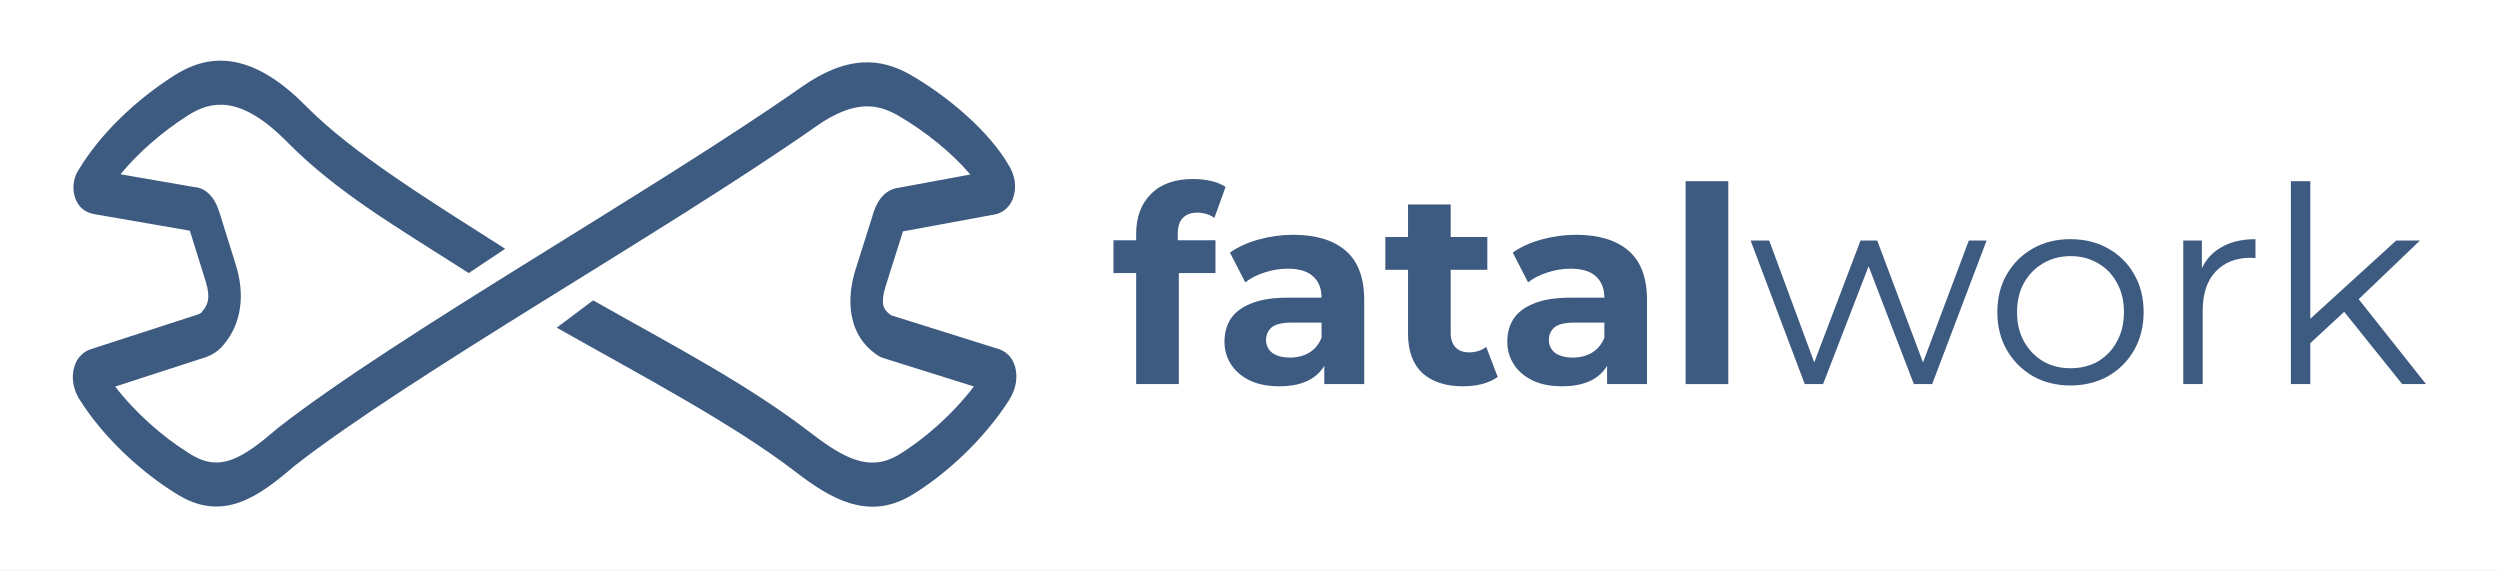
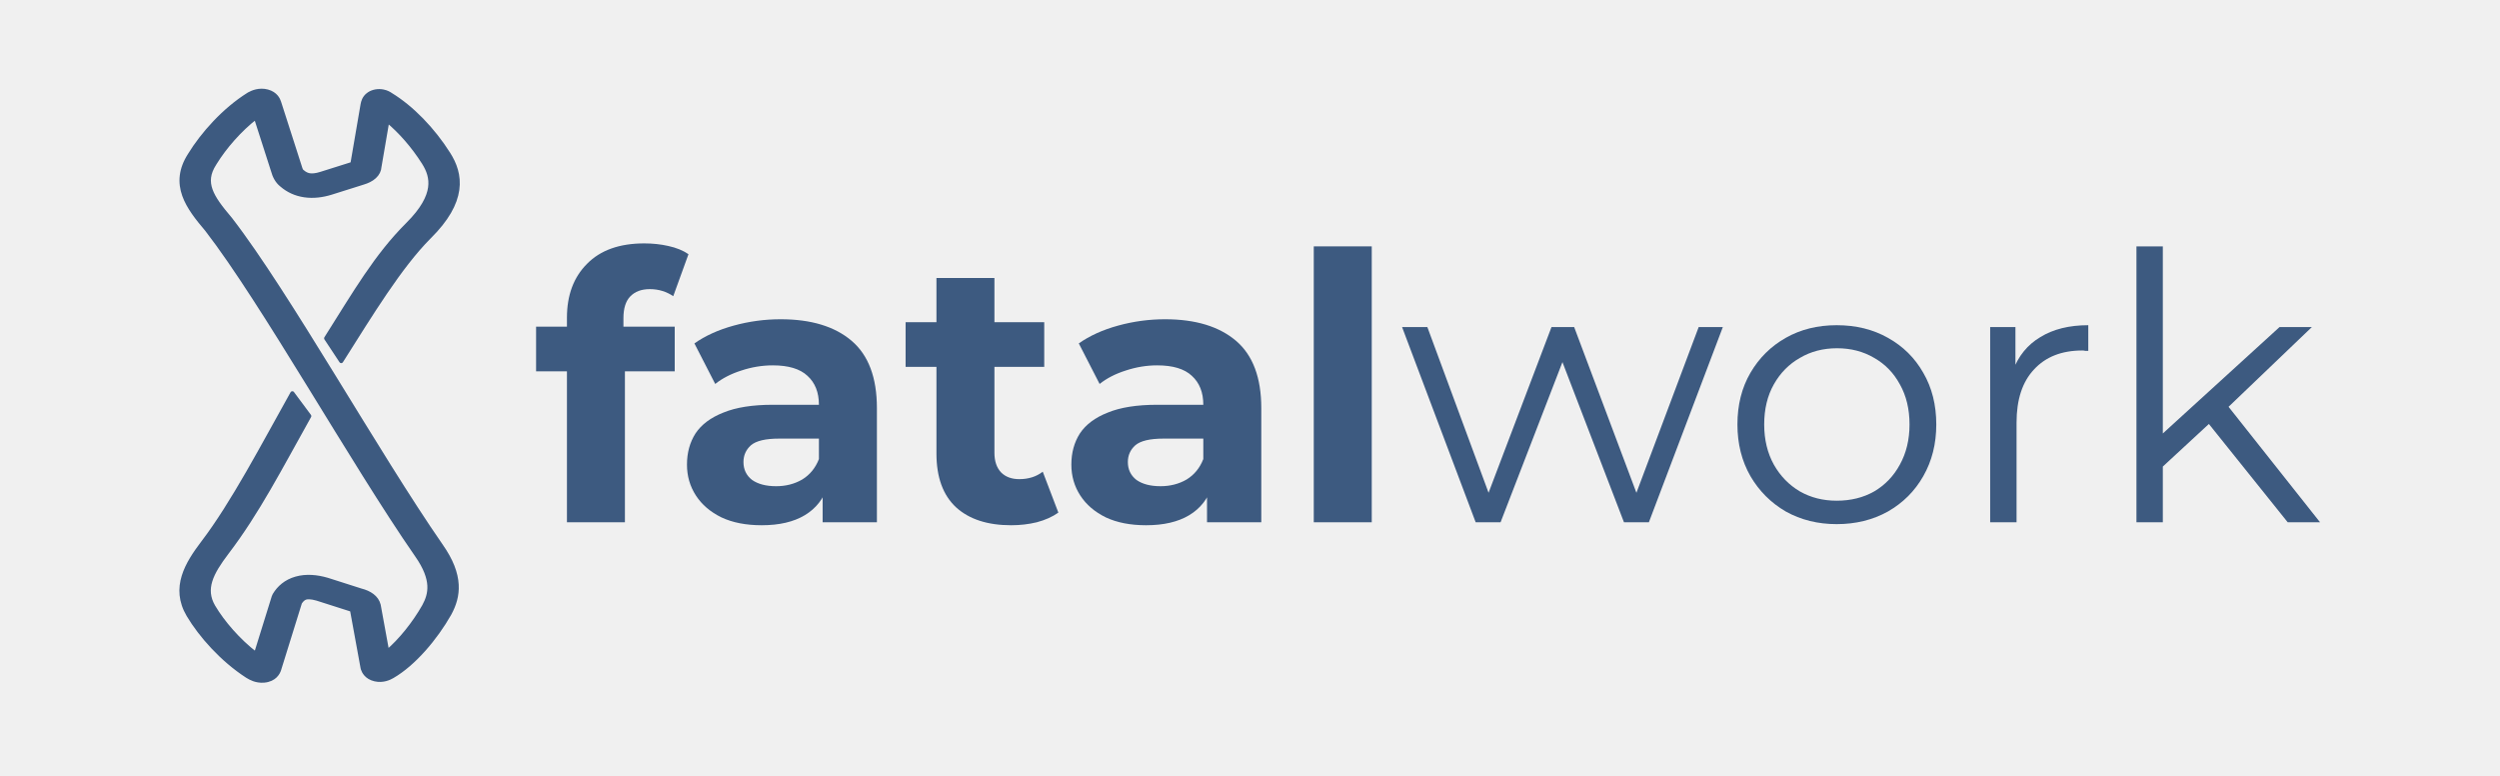
- <svg xmlns="http://www.w3.org/2000/svg" width="824" height="188" viewBox="0 0 824 188" fill="none">
-   <rect width="824" height="188" fill="white" />
-   <path d="M555.585 126.599V59.721H569.646V126.599H555.585Z" fill="#3D5A80" />
-   <path d="M529.7 126.599V117.135L528.799 115.062V98.117C528.799 95.113 527.868 92.769 526.005 91.087C524.202 89.404 521.408 88.563 517.623 88.563C515.039 88.563 512.485 88.984 509.961 89.825C507.498 90.606 505.395 91.688 503.652 93.07L498.605 83.245C501.249 81.383 504.433 79.941 508.159 78.919C511.884 77.897 515.67 77.387 519.515 77.387C526.906 77.387 532.645 79.129 536.73 82.614C540.816 86.1 542.859 91.537 542.859 98.928V126.599H529.7ZM514.919 127.32C511.133 127.32 507.888 126.689 505.184 125.427C502.48 124.105 500.407 122.333 498.965 120.109C497.523 117.886 496.802 115.392 496.802 112.628C496.802 109.744 497.493 107.22 498.875 105.057C500.317 102.894 502.57 101.212 505.635 100.01C508.699 98.748 512.695 98.117 517.623 98.117H530.511V106.319H519.155C515.85 106.319 513.567 106.86 512.305 107.941C511.103 109.023 510.502 110.375 510.502 111.997C510.502 113.8 511.193 115.242 512.575 116.324C514.017 117.345 515.97 117.856 518.434 117.856C520.777 117.856 522.88 117.315 524.743 116.234C526.606 115.092 527.958 113.44 528.799 111.276L530.962 117.766C529.941 120.89 528.078 123.264 525.374 124.886C522.67 126.509 519.185 127.32 514.919 127.32Z" fill="#3D5A80" />
-   <path d="M482.201 127.32C476.493 127.32 472.046 125.878 468.862 122.994C465.677 120.049 464.085 115.693 464.085 109.925V67.382H478.145V109.744C478.145 111.787 478.686 113.38 479.768 114.521C480.849 115.603 482.322 116.144 484.184 116.144C486.407 116.144 488.3 115.543 489.863 114.341L493.648 124.256C492.206 125.277 490.463 126.058 488.42 126.599C486.438 127.08 484.364 127.32 482.201 127.32ZM456.604 88.924V78.108H490.223V88.924H456.604Z" fill="#3D5A80" />
-   <path d="M436.487 126.599V117.135L435.586 115.062V98.117C435.586 95.113 434.655 92.769 432.792 91.087C430.989 89.404 428.195 88.563 424.41 88.563C421.826 88.563 419.272 88.984 416.749 89.825C414.285 90.606 412.182 91.688 410.439 93.07L405.392 83.245C408.036 81.383 411.221 79.941 414.946 78.919C418.671 77.897 422.457 77.387 426.303 77.387C433.693 77.387 439.432 79.129 443.518 82.614C447.604 86.1 449.647 91.537 449.647 98.928V126.599H436.487ZM421.706 127.32C417.92 127.32 414.676 126.689 411.972 125.427C409.268 124.105 407.195 122.333 405.752 120.109C404.31 117.886 403.589 115.392 403.589 112.628C403.589 109.744 404.28 107.22 405.662 105.057C407.104 102.894 409.358 101.212 412.422 100.01C415.487 98.748 419.483 98.117 424.41 98.117H437.299V106.319H425.942C422.637 106.319 420.354 106.86 419.092 107.941C417.89 109.023 417.289 110.375 417.289 111.997C417.289 113.8 417.98 115.242 419.362 116.324C420.805 117.345 422.757 117.856 425.221 117.856C427.564 117.856 429.668 117.315 431.53 116.234C433.393 115.092 434.745 113.44 435.586 111.276L437.749 117.766C436.728 120.89 434.865 123.264 432.161 124.886C429.457 126.509 425.972 127.32 421.706 127.32Z" fill="#3D5A80" />
-   <path d="M374.481 126.599V77.026C374.481 71.558 376.103 67.202 379.348 63.957C382.593 60.652 387.22 59 393.228 59C395.271 59 397.224 59.21 399.087 59.631C401.01 60.051 402.632 60.712 403.954 61.614L400.259 71.799C399.478 71.258 398.606 70.837 397.645 70.537C396.683 70.237 395.662 70.086 394.58 70.086C392.537 70.086 390.945 70.687 389.803 71.889C388.722 73.031 388.181 74.773 388.181 77.117V81.623L388.542 87.662V126.599H374.481ZM367 90.005V79.19H400.619V90.005H367Z" fill="#3D5A80" />
-   <path d="M760.127 114.341L760.307 106.139L789.78 79.28H797.622L776.801 99.199L773.196 102.263L760.127 114.341ZM755.08 126.599V59.721H761.479V126.599H755.08ZM791.763 126.599L772.024 101.993L776.171 97.036L799.605 126.599H791.763Z" fill="#3D5A80" />
-   <path d="M719.608 126.599V79.28H725.737V92.169L725.106 89.915C726.428 86.31 728.651 83.576 731.776 81.713C734.9 79.79 738.776 78.829 743.403 78.829V85.048C743.162 85.048 742.922 85.048 742.682 85.048C742.441 84.988 742.201 84.958 741.961 84.958C736.973 84.958 733.067 86.49 730.243 89.555C727.419 92.559 726.007 96.856 726.007 102.444V126.599H719.608Z" fill="#3D5A80" />
-   <path d="M682.388 127.05C677.821 127.05 673.705 126.028 670.039 123.985C666.434 121.882 663.58 119.028 661.477 115.423C659.374 111.757 658.322 107.581 658.322 102.894C658.322 98.147 659.374 93.971 661.477 90.366C663.58 86.761 666.434 83.937 670.039 81.894C673.645 79.851 677.761 78.829 682.388 78.829C687.074 78.829 691.22 79.851 694.826 81.894C698.491 83.937 701.345 86.761 703.388 90.366C705.491 93.971 706.543 98.147 706.543 102.894C706.543 107.581 705.491 111.757 703.388 115.423C701.345 119.028 698.491 121.882 694.826 123.985C691.16 126.028 687.014 127.05 682.388 127.05ZM682.388 121.371C685.813 121.371 688.847 120.62 691.491 119.118C694.135 117.556 696.208 115.393 697.71 112.629C699.272 109.804 700.053 106.56 700.053 102.894C700.053 99.169 699.272 95.924 697.71 93.16C696.208 90.396 694.135 88.263 691.491 86.761C688.847 85.198 685.843 84.417 682.478 84.417C679.113 84.417 676.108 85.198 673.464 86.761C670.821 88.263 668.717 90.396 667.155 93.16C665.593 95.924 664.812 99.169 664.812 102.894C664.812 106.56 665.593 109.804 667.155 112.629C668.717 115.393 670.821 117.556 673.464 119.118C676.108 120.62 679.083 121.371 682.388 121.371Z" fill="#3D5A80" />
-   <path d="M594.846 126.599L577 79.28H583.129L599.353 123.174H596.559L613.233 79.28H618.731L635.225 123.174H632.431L648.925 79.28H654.784L636.848 126.599H630.809L614.946 85.319H616.838L600.885 126.599H594.846Z" fill="#3D5A80" />
-   <path d="M57.33 24.936C62.468 21.641 68.701 19.189 76.187 20.251C83.632 21.307 91.788 25.765 100.918 35.035L101.28 35.4C116.669 50.802 141.554 66.081 166.5 82L154.5 90C130.116 74.44 111.025 63.359 94.509 46.666C94.506 46.663 94.502 46.659 94.499 46.656C86.489 38.519 80.123 35.401 75.07 34.684C70.059 33.973 65.818 35.548 61.909 38.056C61.907 38.058 61.904 38.059 61.901 38.061C53.061 43.709 45.372 50.572 39.708 57.445L64.077 61.664C65.946 61.773 67.761 62.626 69.304 64.325C70.845 66.02 71.814 68.222 72.435 70.362L77.636 87.012L77.773 87.452C79.16 92.004 79.776 96.765 79.103 101.484C78.409 106.354 76.454 110.398 73.708 113.611C71.659 116.248 68.847 117.523 66.255 118.239L37.968 127.412C44.592 136.049 53.649 143.956 61.839 149.084L62.309 149.376L62.416 149.444C67.666 152.867 72.008 153.051 76.311 151.507C80.921 149.853 85.639 146.177 91.516 141.142L91.609 141.064C91.64 141.038 91.672 141.013 91.704 140.988C111.371 125.627 142.399 106.047 174.352 86.178C206.45 66.219 239.571 45.915 263.834 28.923C271.628 23.391 278.345 20.915 284.381 20.58C290.262 20.254 295.143 21.982 299.338 24.234L299.742 24.453L299.813 24.493C312.507 31.767 326.129 43.334 332.678 54.791C333.514 56.226 335.258 59.708 334.277 64.028C333.232 68.624 330.089 70.025 328.789 70.465C328.599 70.529 328.407 70.579 328.213 70.615L297.591 76.27C297.539 76.493 297.479 76.712 297.411 76.926L291.737 94.859C290.778 98.229 290.951 100.001 291.186 100.841C291.385 101.552 291.94 102.715 293.77 103.936L329.17 115.049C330.774 115.551 334.429 117.367 334.948 122.993C335.159 125.279 334.685 127.214 334.231 128.505C333.766 129.828 333.142 130.99 332.531 131.967C332.517 131.99 332.502 132.014 332.487 132.037C324.005 145.266 311.16 156.805 300.367 163.264C300.365 163.265 300.362 163.267 300.359 163.268C285.86 171.909 273.236 163.951 262.23 155.526C262.227 155.523 262.223 155.521 262.22 155.518C241.61 139.658 210.984 123.537 183.5 108L195.5 99C222.777 114.42 246.205 126.505 267.502 142.892C278.317 151.171 286.602 155.467 295.826 150.113L296.044 149.985C304.318 145.032 313.872 136.726 320.989 127.378L290.801 117.901C290.465 117.796 290.138 117.647 289.823 117.456C285.965 115.118 282.7 111.46 281.168 105.988C279.659 100.602 280.23 94.873 281.782 89.49C281.803 89.416 281.825 89.342 281.848 89.269L287.465 71.518C288.586 66.982 291.045 63.09 295.1 62.091L295.218 62.064C295.257 62.056 295.296 62.048 295.335 62.041L319.812 57.52C313.932 50.536 304.941 43.196 295.68 37.883C292.354 36.057 288.915 34.853 284.819 35.08C280.683 35.31 275.502 37.02 268.784 41.794C268.775 41.801 268.765 41.807 268.756 41.814C244.207 59.006 210.776 79.498 178.823 99.367C146.773 119.296 116.294 138.548 97.144 153.492C91.384 158.424 85.42 163.252 79.054 165.535C72.363 167.936 65.415 167.483 57.831 162.56C46.887 155.813 34.021 144.288 25.984 131.295C25.905 131.167 25.829 131.037 25.757 130.902C24.914 129.332 23.241 125.649 24.39 121.292C25.564 116.84 28.657 115.493 30.076 115.049L63.845 104.098L63.943 104.068C63.976 104.058 64.009 104.049 64.042 104.04C64.983 103.785 65.618 103.508 66.018 103.276C66.221 103.158 66.327 103.072 66.367 103.038C66.452 102.926 66.541 102.818 66.632 102.713C67.932 101.224 68.416 99.9 68.582 98.734C68.761 97.479 68.686 95.568 67.788 92.728C67.784 92.718 67.781 92.708 67.778 92.698L62.573 76.034L31.316 70.623C31.306 70.621 31.297 70.62 31.287 70.618C30.499 70.476 29.635 70.253 28.803 69.868C28.068 69.527 26.784 68.805 25.729 67.198C24.4 65.174 23.882 62.41 24.4 59.719C24.761 57.85 25.526 56.508 26.082 55.7C32.947 44.37 44.332 33.24 57.33 24.936Z" fill="#3D5A80" />
+ <svg xmlns="http://www.w3.org/2000/svg" width="606" height="188" viewBox="0 0 606 188" fill="none">
+   <path d="M318.585 126.599V59.721H332.646V126.599H318.585Z" fill="#3D5A80" />
+   <path d="M292.7 126.599V117.135L291.799 115.062V98.117C291.799 95.113 290.868 92.769 289.005 91.087C287.202 89.404 284.408 88.563 280.623 88.563C278.039 88.563 275.485 88.984 272.961 89.825C270.498 90.606 268.395 91.688 266.652 93.07L261.605 83.245C264.249 81.383 267.433 79.941 271.159 78.919C274.884 77.897 278.67 77.387 282.515 77.387C289.906 77.387 295.645 79.129 299.73 82.614C303.816 86.1 305.859 91.537 305.859 98.928V126.599H292.7ZM277.919 127.32C274.133 127.32 270.888 126.689 268.184 125.427C265.48 124.105 263.407 122.333 261.965 120.109C260.523 117.886 259.802 115.392 259.802 112.628C259.802 109.744 260.493 107.22 261.875 105.057C263.317 102.894 265.57 101.212 268.635 100.01C271.699 98.748 275.695 98.117 280.623 98.117H293.511V106.319H282.155C278.85 106.319 276.567 106.86 275.305 107.941C274.103 109.023 273.502 110.375 273.502 111.997C273.502 113.8 274.193 115.242 275.575 116.324C277.017 117.345 278.97 117.856 281.434 117.856C283.777 117.856 285.88 117.315 287.743 116.234C289.606 115.092 290.958 113.44 291.799 111.276L293.962 117.766C292.941 120.89 291.078 123.264 288.374 124.886C285.67 126.509 282.185 127.32 277.919 127.32Z" fill="#3D5A80" />
+   <path d="M245.201 127.32C239.493 127.32 235.046 125.878 231.862 122.994C228.677 120.049 227.085 115.693 227.085 109.925V67.382H241.145V109.744C241.145 111.787 241.686 113.38 242.768 114.521C243.849 115.603 245.322 116.144 247.184 116.144C249.408 116.144 251.3 115.543 252.863 114.341L256.648 124.256C255.206 125.277 253.463 126.058 251.42 126.599C249.438 127.08 247.365 127.32 245.201 127.32ZM219.604 88.924V78.108H253.223V88.924H219.604Z" fill="#3D5A80" />
+   <path d="M199.488 126.599V117.135L198.586 115.062V98.117C198.586 95.113 197.655 92.769 195.792 91.087C193.989 89.404 191.195 88.563 187.41 88.563C184.826 88.563 182.272 88.984 179.749 89.825C177.285 90.606 175.182 91.688 173.439 93.07L168.392 83.245C171.036 81.383 174.221 79.941 177.946 78.919C181.671 77.897 185.457 77.387 189.303 77.387C196.693 77.387 202.432 79.129 206.518 82.614C210.604 86.1 212.647 91.537 212.647 98.928V126.599H199.488ZM184.706 127.32C180.92 127.32 177.676 126.689 174.972 125.427C172.268 124.105 170.195 122.333 168.753 120.109C167.31 117.886 166.589 115.392 166.589 112.628C166.589 109.744 167.28 107.22 168.662 105.057C170.104 102.894 172.358 101.212 175.422 100.01C178.487 98.748 182.483 98.117 187.41 98.117H200.299V106.319H188.942C185.637 106.319 183.354 106.86 182.092 107.941C180.89 109.023 180.289 110.375 180.289 111.997C180.289 113.8 180.98 115.242 182.362 116.324C183.805 117.345 185.757 117.856 188.221 117.856C190.564 117.856 192.668 117.315 194.53 116.234C196.393 115.092 197.745 113.44 198.586 111.276L200.749 117.766C199.728 120.89 197.865 123.264 195.161 124.886C192.457 126.509 188.972 127.32 184.706 127.32Z" fill="#3D5A80" />
+   <path d="M137.481 126.599V77.026C137.481 71.558 139.103 67.202 142.348 63.957C145.593 60.652 150.22 59 156.228 59C158.271 59 160.224 59.21 162.087 59.631C164.01 60.051 165.632 60.712 166.954 61.614L163.259 71.799C162.478 71.258 161.606 70.837 160.645 70.537C159.683 70.237 158.662 70.086 157.58 70.086C155.537 70.086 153.945 70.687 152.803 71.889C151.722 73.031 151.181 74.773 151.181 77.117V81.623L151.542 87.662V126.599H137.481ZM130 90.005V79.19H163.619V90.005H130Z" fill="#3D5A80" />
+   <path d="M523.127 114.341L523.307 106.139L552.78 79.28H560.622L539.801 99.199L536.196 102.263L523.127 114.341ZM518.08 126.599V59.721H524.479V126.599H518.08ZM554.763 126.599L535.024 101.993L539.171 97.036L562.605 126.599H554.763Z" fill="#3D5A80" />
+   <path d="M482.608 126.599V79.28H488.737V92.169L488.106 89.915C489.428 86.31 491.651 83.576 494.776 81.713C497.9 79.79 501.776 78.829 506.403 78.829V85.048C506.162 85.048 505.922 85.048 505.682 85.048C505.441 84.988 505.201 84.958 504.961 84.958C499.973 84.958 496.067 86.49 493.243 89.555C490.419 92.559 489.007 96.856 489.007 102.444V126.599H482.608Z" fill="#3D5A80" />
+   <path d="M445.388 127.05C440.821 127.05 436.705 126.028 433.039 123.985C429.434 121.882 426.58 119.028 424.477 115.423C422.374 111.757 421.322 107.581 421.322 102.894C421.322 98.147 422.374 93.971 424.477 90.366C426.58 86.761 429.434 83.937 433.039 81.894C436.645 79.851 440.761 78.829 445.388 78.829C450.074 78.829 454.22 79.851 457.826 81.894C461.491 83.937 464.345 86.761 466.388 90.366C468.491 93.971 469.543 98.147 469.543 102.894C469.543 107.581 468.491 111.757 466.388 115.423C464.345 119.028 461.491 121.882 457.826 123.985C454.16 126.028 450.014 127.05 445.388 127.05ZM445.388 121.371C448.813 121.371 451.847 120.62 454.491 119.118C457.135 117.556 459.208 115.393 460.71 112.629C462.272 109.804 463.053 106.56 463.053 102.894C463.053 99.169 462.272 95.924 460.71 93.16C459.208 90.396 457.135 88.263 454.491 86.761C451.847 85.198 448.843 84.417 445.478 84.417C442.113 84.417 439.108 85.198 436.464 86.761C433.821 88.263 431.717 90.396 430.155 93.16C428.593 95.924 427.812 99.169 427.812 102.894C427.812 106.56 428.593 109.804 430.155 112.629C431.717 115.393 433.821 117.556 436.464 119.118C439.108 120.62 442.083 121.371 445.388 121.371Z" fill="#3D5A80" />
+   <path d="M357.846 126.599L340 79.28H346.129L362.353 123.174H359.559L376.233 79.28H381.731L398.225 123.174H395.431L411.925 79.28H417.784L399.848 126.599H393.809L377.946 85.319H379.838L363.885 126.599H357.846Z" fill="#3D5A80" />
+   <path d="M108.75 37.325C110.252 39.688 111.37 42.554 110.886 45.996C110.404 49.419 108.373 53.169 104.147 57.367L103.981 57.534C96.961 64.61 89.997 76.052 82.742 87.522L79.095 82.005C86.187 70.793 91.238 62.015 98.846 54.421C98.848 54.419 98.849 54.417 98.851 54.416C102.559 50.733 103.981 47.806 104.307 45.483C104.631 43.178 103.913 41.228 102.77 39.431C102.77 39.43 102.769 39.429 102.768 39.427C100.194 35.362 97.066 31.827 93.933 29.223L92.01 40.428C91.961 41.287 91.572 42.122 90.798 42.831C90.025 43.54 89.021 43.985 88.046 44.271L80.457 46.662L80.257 46.725C78.182 47.363 76.012 47.646 73.861 47.337C71.641 47.018 69.798 46.119 68.334 44.856C67.132 43.914 66.551 42.621 66.225 41.429L62.044 28.423C58.107 31.468 54.503 35.633 52.166 39.399L52.033 39.615L52.002 39.664C50.442 42.078 50.358 44.074 51.062 46.053C51.815 48.173 53.491 50.342 55.785 53.044L55.821 53.087C55.833 53.102 55.844 53.116 55.856 53.131C62.857 62.174 71.781 76.441 80.837 91.133C89.934 105.892 99.188 121.121 106.933 132.278C109.455 135.861 110.583 138.95 110.736 141.725C110.884 144.429 110.097 146.674 109.07 148.602L108.97 148.788L108.952 148.821C105.637 154.658 100.365 160.921 95.143 163.932C94.489 164.317 92.902 165.119 90.933 164.667C88.838 164.187 88.2 162.742 87.999 162.144C87.97 162.057 87.947 161.968 87.93 161.879L85.353 147.799C85.252 147.775 85.152 147.748 85.054 147.717L76.88 145.107C75.344 144.666 74.537 144.746 74.154 144.854C73.83 144.946 73.3 145.201 72.744 146.042L67.678 162.319C67.45 163.057 66.622 164.737 64.058 164.976C63.016 165.073 62.133 164.855 61.545 164.647C60.943 164.433 60.413 164.145 59.968 163.865C59.957 163.858 59.946 163.851 59.935 163.844C53.906 159.944 48.647 154.038 45.703 149.076C45.702 149.074 45.702 149.073 45.701 149.072C41.763 142.405 45.389 136.601 49.23 131.54C49.231 131.538 49.232 131.537 49.233 131.535C56.462 122.059 63.81 107.977 70.891 95.339L74.993 100.857C67.965 113.399 62.457 124.172 54.988 133.964C51.214 138.937 49.257 142.746 51.697 146.988L51.755 147.088C54.013 150.892 57.798 155.285 62.059 158.558L66.379 144.677C66.427 144.523 66.494 144.372 66.581 144.227C67.647 142.454 69.314 140.952 71.808 140.248C74.263 139.554 76.874 139.817 79.328 140.53C79.362 140.54 79.395 140.55 79.428 140.56L87.519 143.143C89.587 143.658 91.36 144.789 91.816 146.654L91.828 146.708C91.832 146.726 91.835 146.744 91.839 146.762L93.899 158.017C97.082 155.313 100.428 151.179 102.849 146.92C103.682 145.391 104.23 143.81 104.127 141.926C104.022 140.025 103.242 137.643 101.067 134.553C101.064 134.549 101.061 134.545 101.058 134.54C93.222 123.253 83.882 107.881 74.826 93.189C65.743 78.452 56.968 64.438 50.157 55.632C47.909 52.984 45.708 50.241 44.668 47.314C43.574 44.238 43.78 41.043 46.024 37.556C49.099 32.524 54.352 26.608 60.274 22.912C60.332 22.876 60.392 22.841 60.453 22.808C61.168 22.42 62.847 21.651 64.833 22.179C66.862 22.719 67.476 24.141 67.678 24.794L72.669 40.321L72.683 40.366C72.688 40.381 72.692 40.396 72.696 40.411C72.812 40.844 72.939 41.136 73.044 41.32C73.098 41.413 73.137 41.462 73.153 41.48C73.204 41.52 73.253 41.561 73.301 41.602C73.98 42.2 74.583 42.423 75.114 42.499C75.687 42.582 76.558 42.547 77.852 42.134C77.856 42.132 77.861 42.131 77.866 42.129L85.461 39.736L87.927 25.364C87.928 25.36 87.928 25.355 87.929 25.351C87.994 24.988 88.095 24.591 88.271 24.208C88.426 23.87 88.755 23.28 89.488 22.795C90.411 22.184 91.67 21.946 92.897 22.184C93.749 22.35 94.361 22.702 94.728 22.957C99.893 26.114 104.965 31.349 108.75 37.325Z" fill="#3D5A80" stroke="#3D5A80" stroke-linejoin="round" />
</svg>
